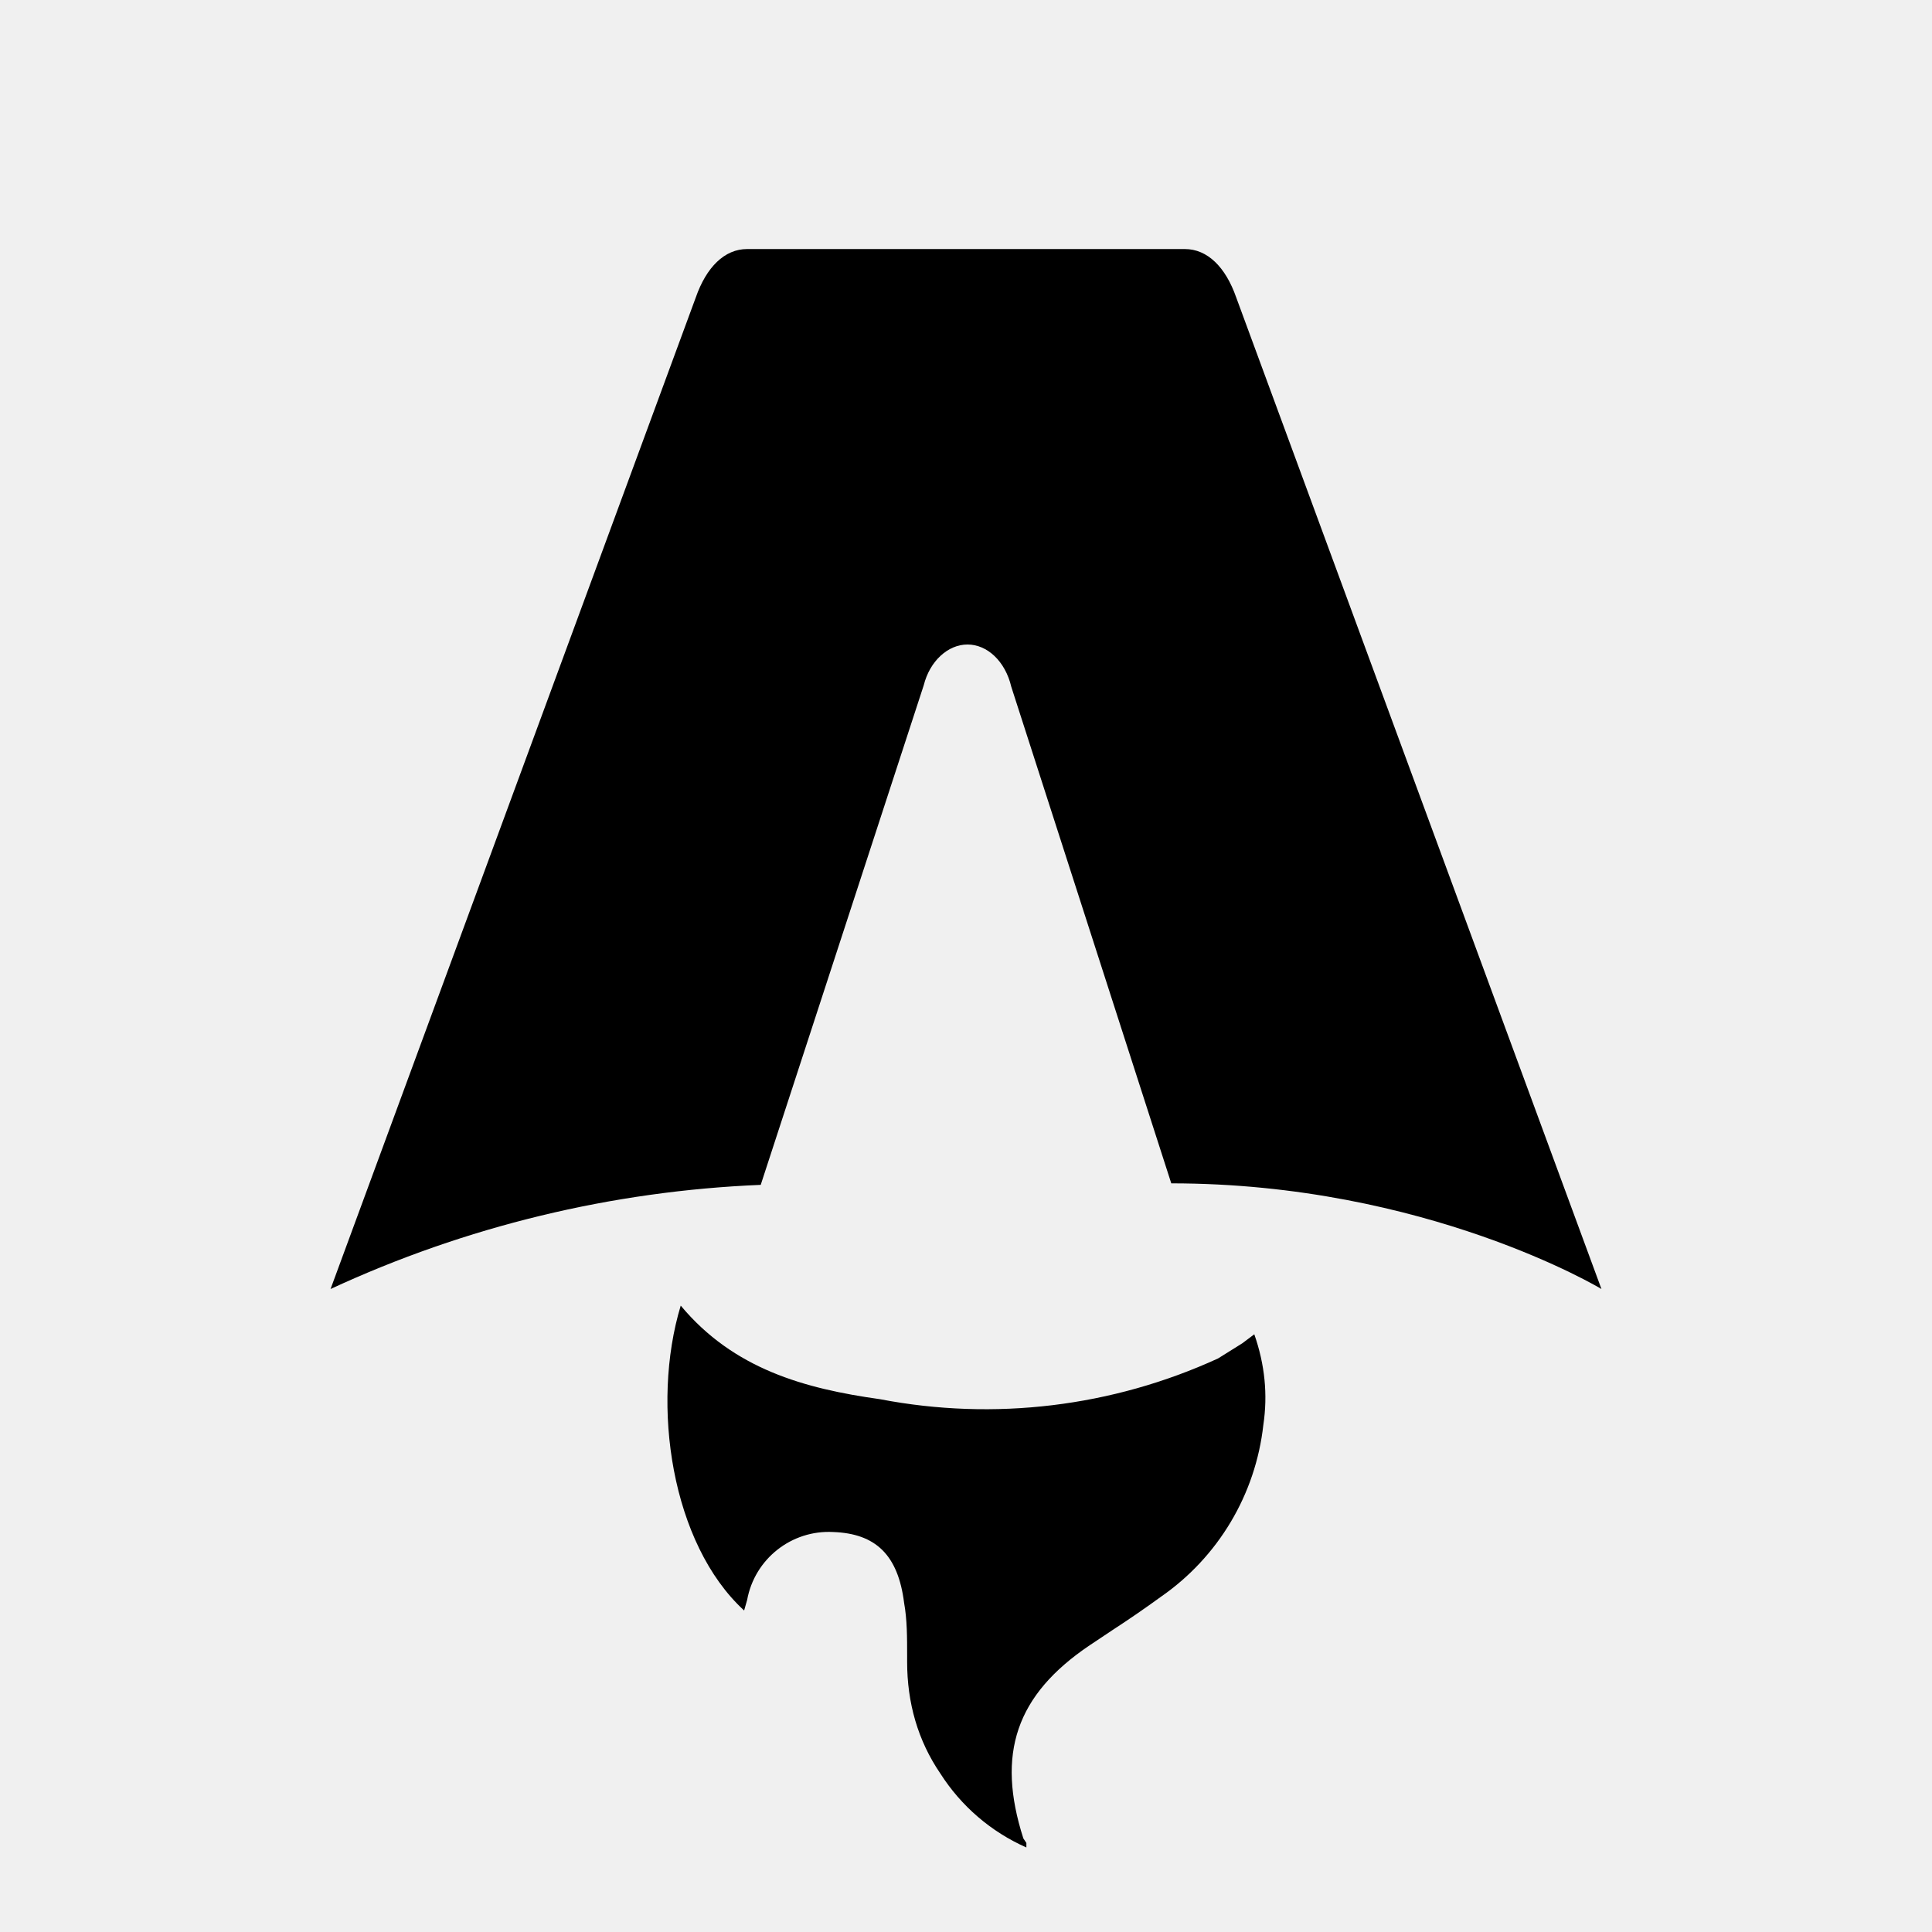
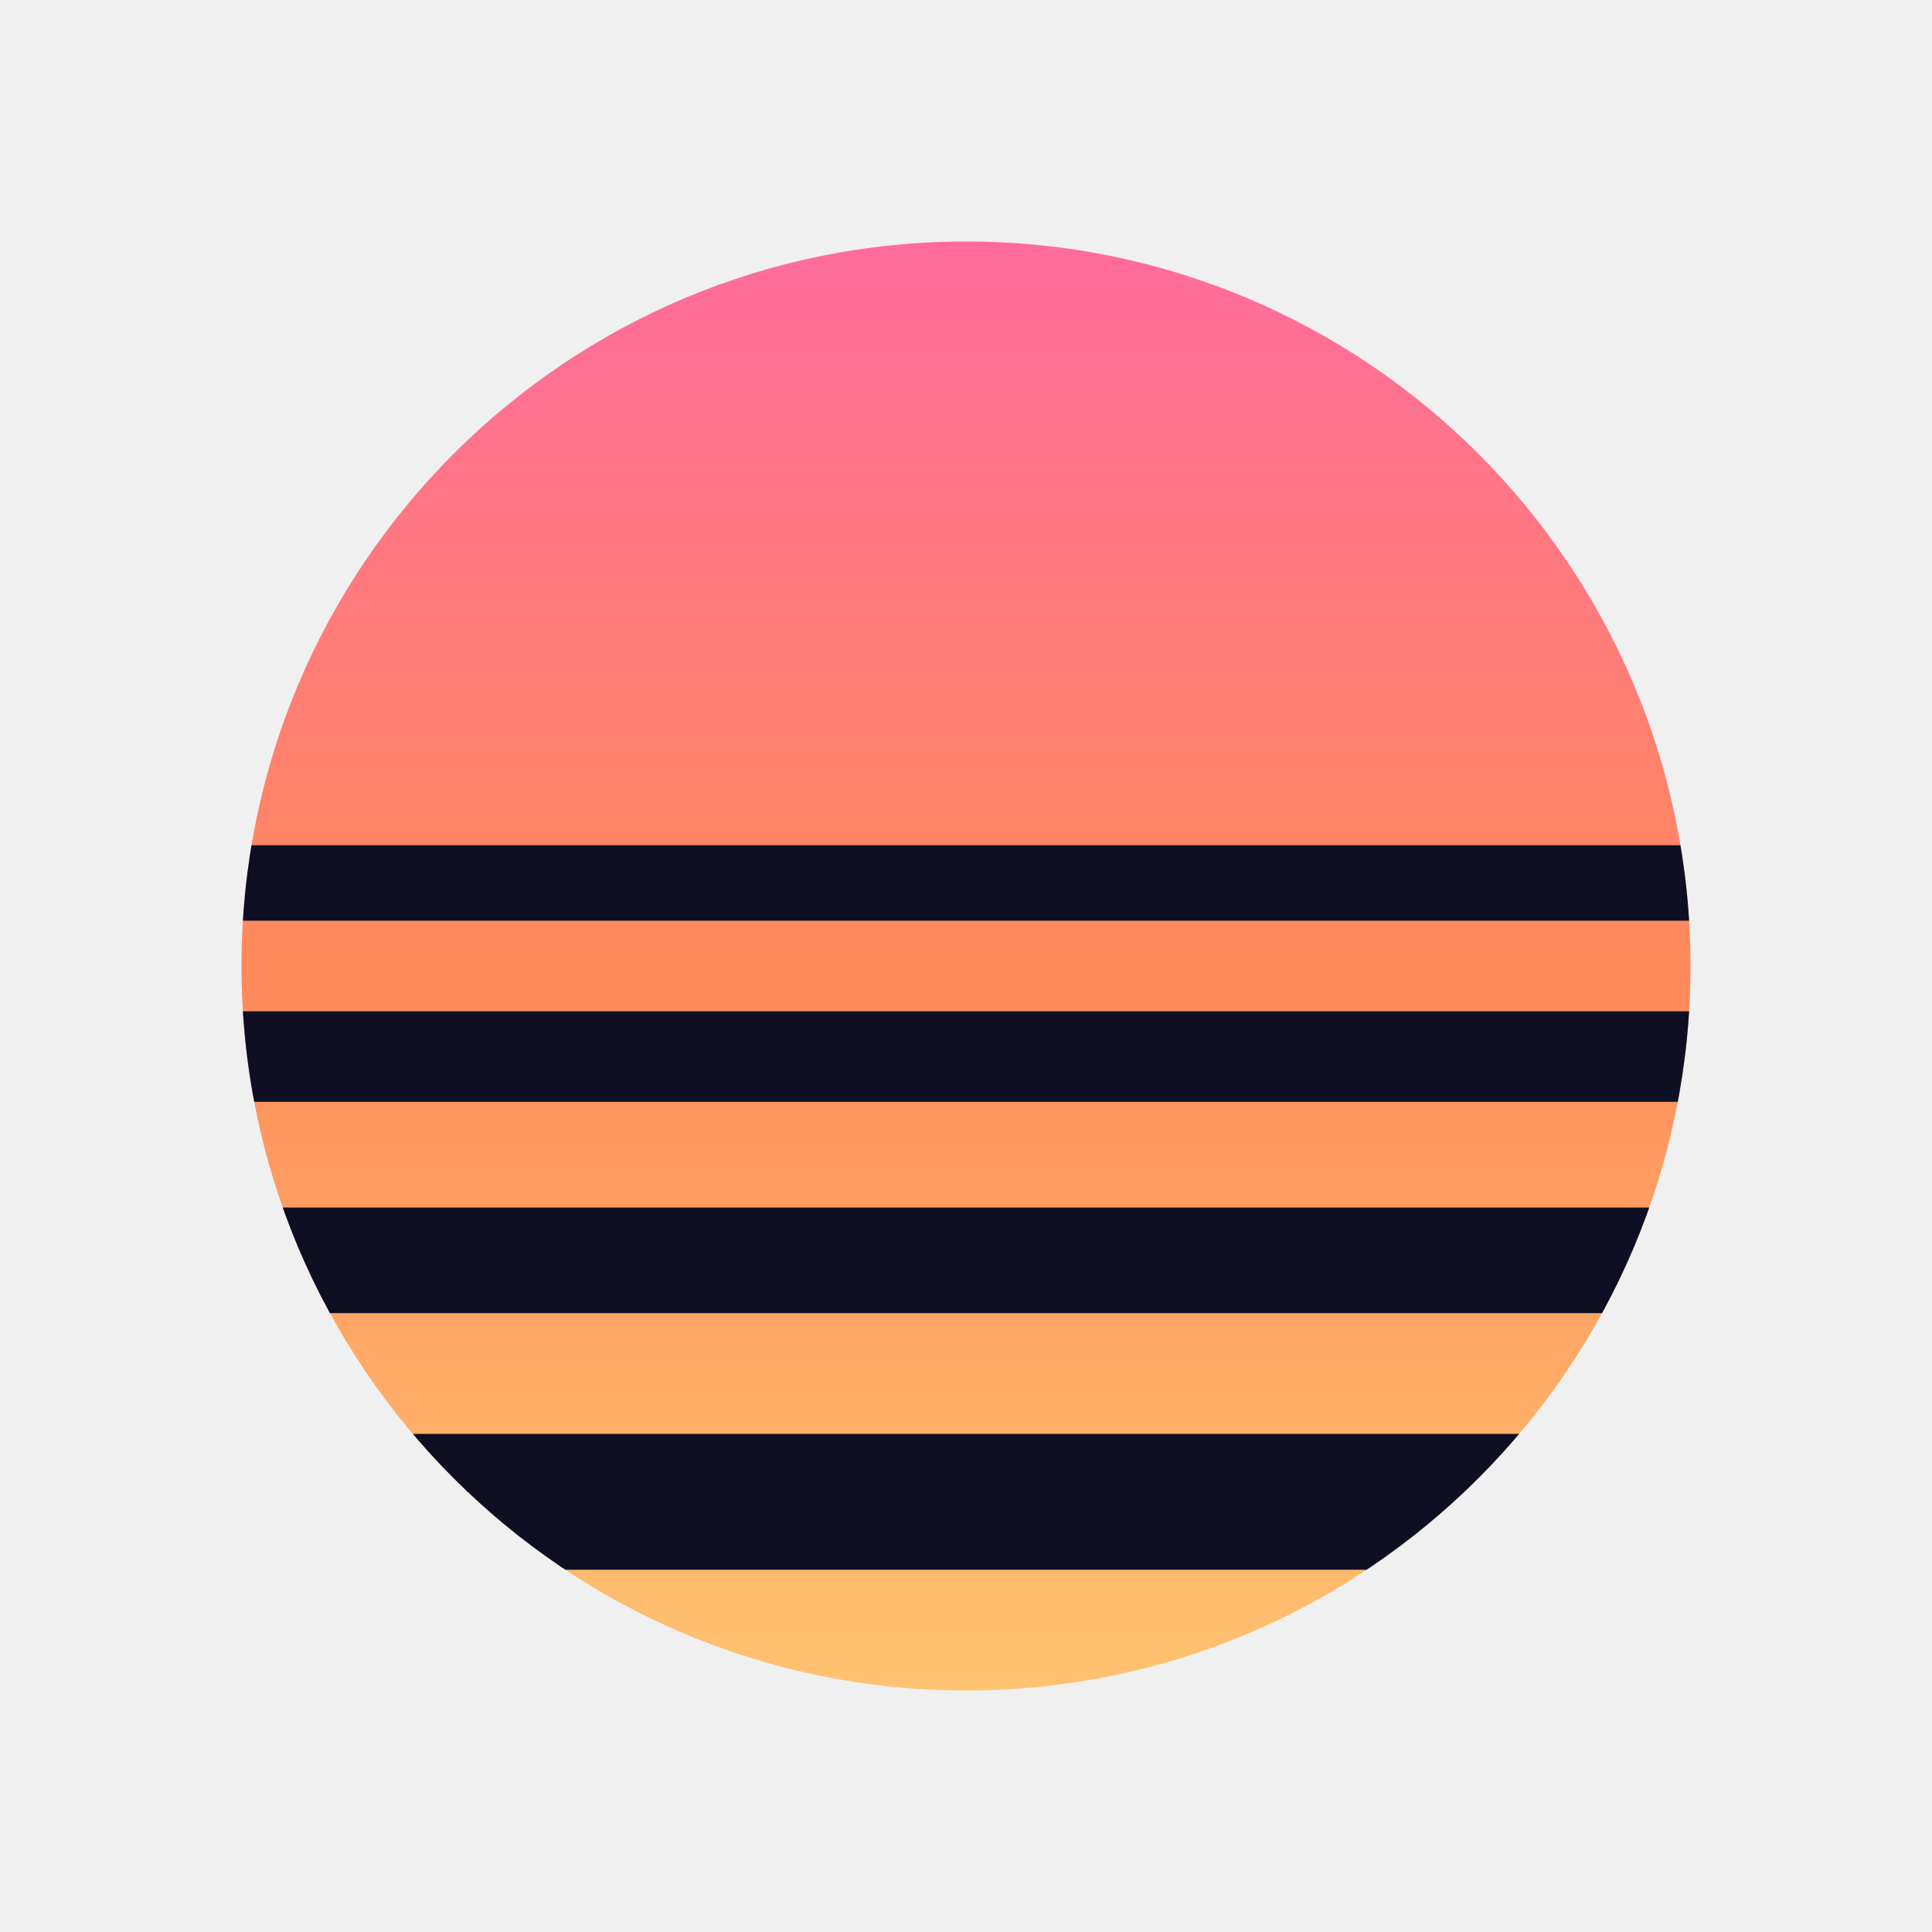
- <svg xmlns="http://www.w3.org/2000/svg" fill="none" viewBox="0 0 128 128">
-   <path d="M50.4 78.5a75.1 75.1 0 0 0-28.5 6.9l24.2-65.7c.7-2 1.9-3.2 3.4-3.2h29c1.5 0 2.7 1.2 3.4 3.2l24.2 65.7s-11.6-7-28.5-7L67 45.5c-.4-1.7-1.6-2.8-2.9-2.8-1.3 0-2.5 1.1-2.9 2.7L50.4 78.5Zm-1.1 28.2Zm-4.2-20.2c-2 6.6-.6 15.8 4.2 20.2a17.5 17.5 0 0 1 .2-.7 5.5 5.5 0 0 1 5.7-4.5c2.8.1 4.3 1.5 4.7 4.7.2 1.1.2 2.3.2 3.5v.4c0 2.7.7 5.2 2.2 7.4a13 13 0 0 0 5.7 4.9v-.3l-.2-.3c-1.8-5.6-.5-9.5 4.4-12.8l1.5-1a73 73 0 0 0 3.2-2.2 16 16 0 0 0 6.8-11.4c.3-2 .1-4-.6-6l-.8.6-1.6 1a37 37 0 0 1-22.4 2.7c-5-.7-9.7-2-13.2-6.2Z" />
-   <style>
-         path { fill: #000; }
-         @media (prefers-color-scheme: dark) {
-             path { fill: #FFF; }
-         }
-     </style>
+ <svg xmlns="http://www.w3.org/2000/svg" viewBox="0 0 128 128">
+   <defs>
+     <linearGradient id="sun" x1="0%" y1="0%" x2="0%" y2="100%">
+       <stop offset="0%" style="stop-color:#ff6b9d" />
+       <stop offset="50%" style="stop-color:#ff8a5b" />
+       <stop offset="100%" style="stop-color:#ffc371" />
+     </linearGradient>
+     <clipPath id="sunClip">
+       <circle cx="64" cy="64" r="48" />
+     </clipPath>
+   </defs>
+   <g clip-path="url(#sunClip)">
+     <circle cx="64" cy="64" r="48" fill="url(#sun)" />
+     <rect x="0" y="56" width="128" height="5" fill="#0f0f23" />
+     <rect x="0" y="67" width="128" height="6" fill="#0f0f23" />
+     <rect x="0" y="80" width="128" height="7" fill="#0f0f23" />
+     <rect x="0" y="95" width="128" height="9" fill="#0f0f23" />
+   </g>
</svg>
